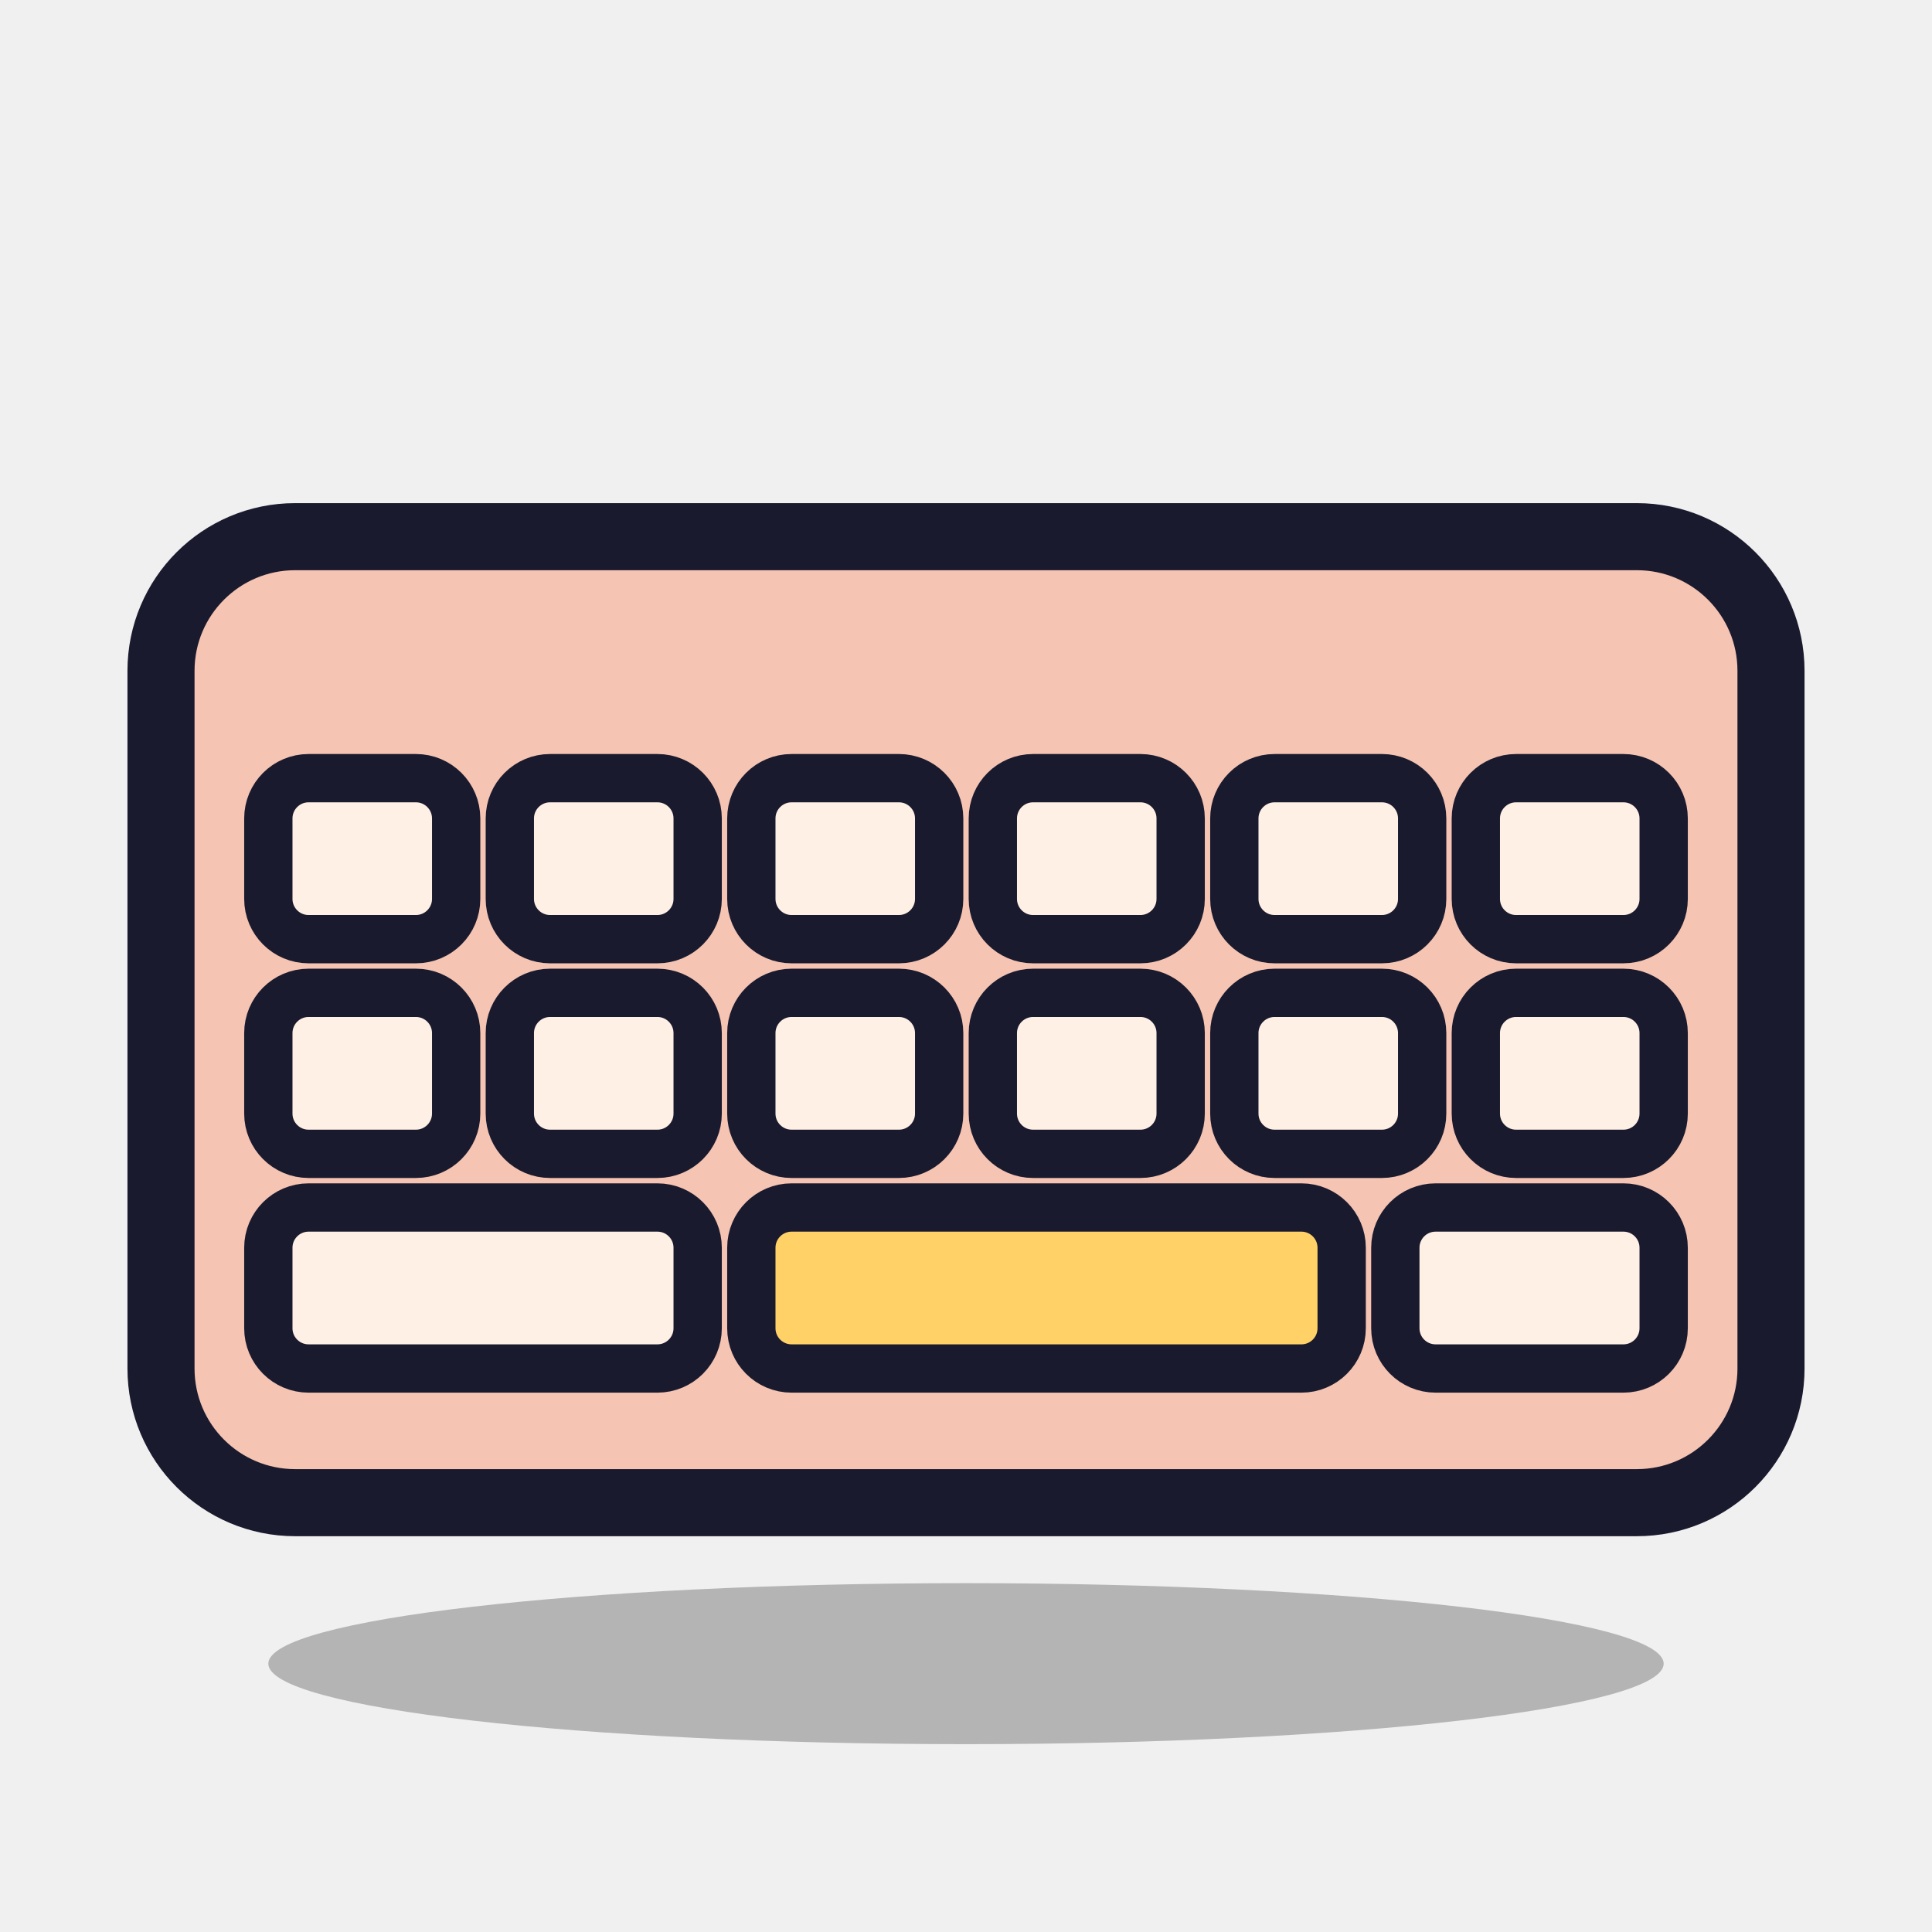
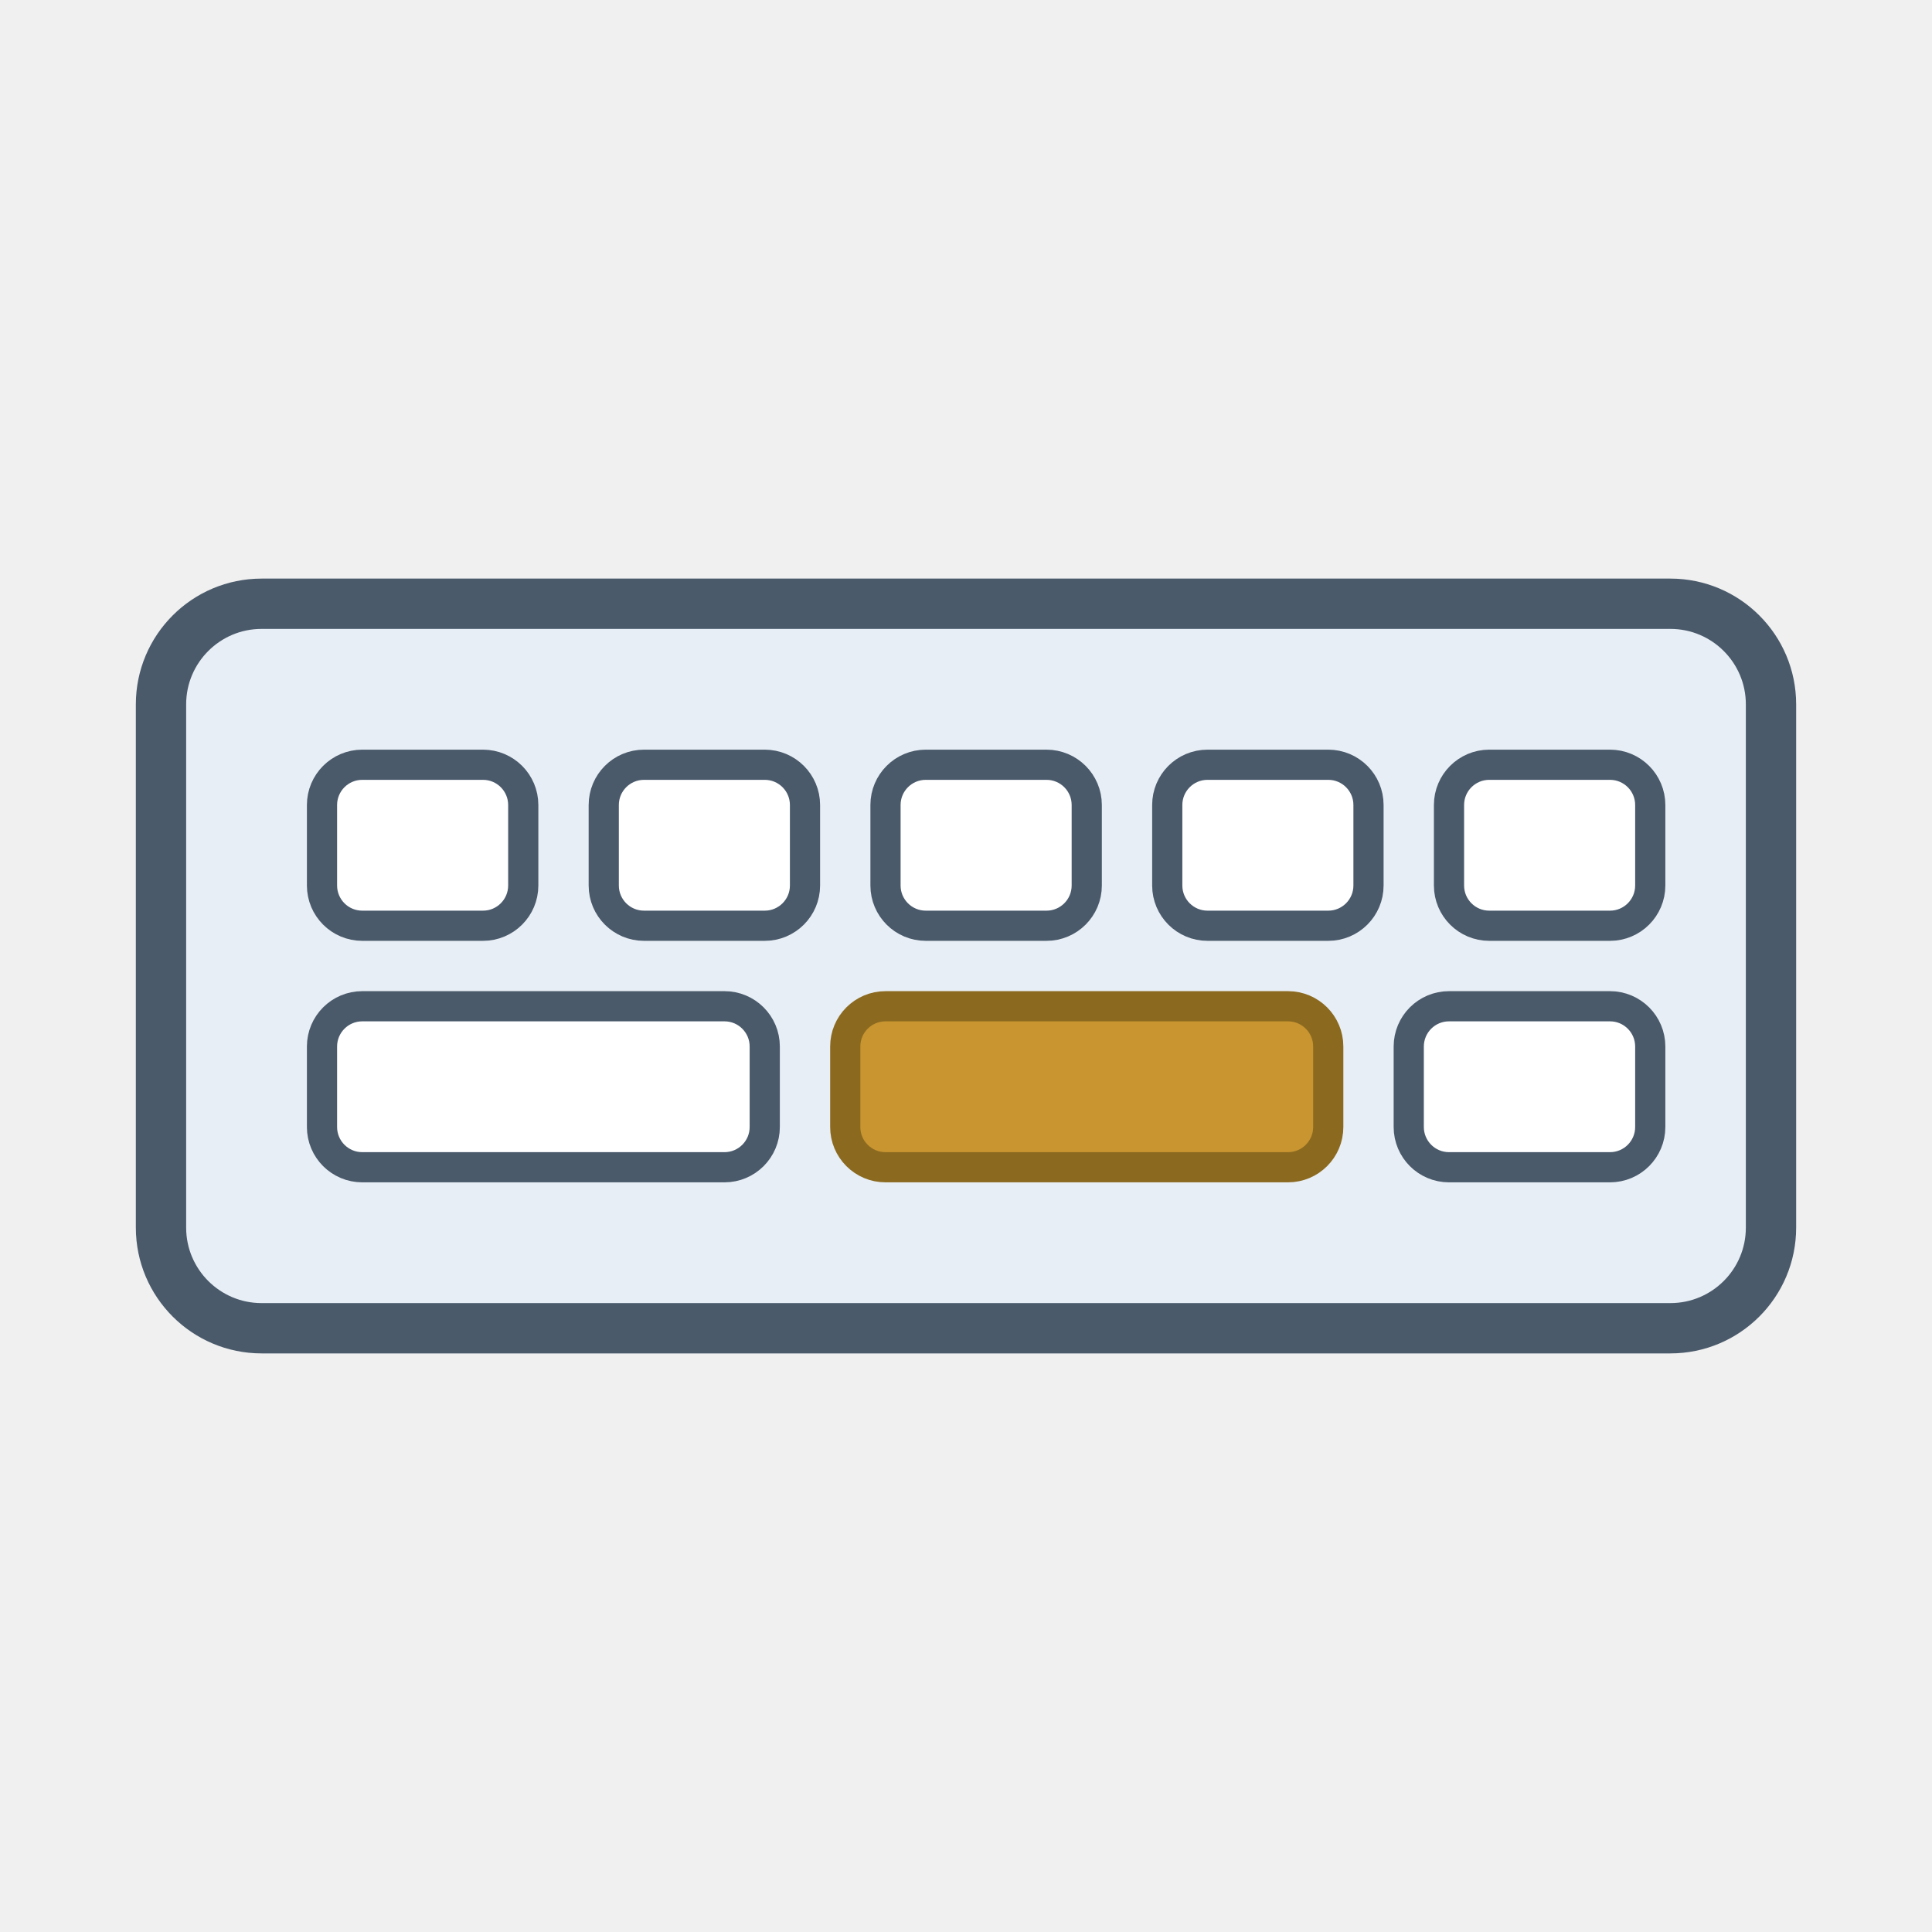
- <svg xmlns="http://www.w3.org/2000/svg" width="72" height="72" viewBox="0 0 72 72" fill="none">
-   <ellipse cx="36" cy="62" rx="26" ry="3" fill="#000000" opacity="0.25" />
-   <rect x="6" y="20" width="60" height="36" rx="5" fill="#F5C4B3" stroke="#1A1A2E" stroke-width="2.5" />
-   <rect x="10" y="29" width="7" height="6" rx="1.5" fill="#FFF0E6" stroke="#1A1A2E" stroke-width="1.8" />
-   <rect x="19" y="29" width="7" height="6" rx="1.5" fill="#FFF0E6" stroke="#1A1A2E" stroke-width="1.8" />
-   <rect x="28" y="29" width="7" height="6" rx="1.5" fill="#FFF0E6" stroke="#1A1A2E" stroke-width="1.8" />
-   <rect x="37" y="29" width="7" height="6" rx="1.5" fill="#FFF0E6" stroke="#1A1A2E" stroke-width="1.8" />
-   <rect x="46" y="29" width="7" height="6" rx="1.5" fill="#FFF0E6" stroke="#1A1A2E" stroke-width="1.8" />
-   <rect x="55" y="29" width="7" height="6" rx="1.5" fill="#FFF0E6" stroke="#1A1A2E" stroke-width="1.8" />
-   <rect x="10" y="37" width="7" height="6" rx="1.5" fill="#FFF0E6" stroke="#1A1A2E" stroke-width="1.8" />
-   <rect x="19" y="37" width="7" height="6" rx="1.5" fill="#FFF0E6" stroke="#1A1A2E" stroke-width="1.8" />
-   <rect x="28" y="37" width="7" height="6" rx="1.5" fill="#FFF0E6" stroke="#1A1A2E" stroke-width="1.8" />
-   <rect x="37" y="37" width="7" height="6" rx="1.5" fill="#FFF0E6" stroke="#1A1A2E" stroke-width="1.8" />
-   <rect x="46" y="37" width="7" height="6" rx="1.5" fill="#FFF0E6" stroke="#1A1A2E" stroke-width="1.8" />
-   <rect x="55" y="37" width="7" height="6" rx="1.5" fill="#FFF0E6" stroke="#1A1A2E" stroke-width="1.8" />
-   <rect x="10" y="45" width="16" height="6" rx="1.5" fill="#FFF0E6" stroke="#1A1A2E" stroke-width="1.8" />
-   <rect x="28" y="45" width="22" height="6" rx="1.5" fill="#FFD166" stroke="#1A1A2E" stroke-width="1.8" />
-   <rect x="52" y="45" width="10" height="6" rx="1.5" fill="#FFF0E6" stroke="#1A1A2E" stroke-width="1.8" />
+ <svg xmlns="http://www.w3.org/2000/svg" width="96" height="96" viewBox="0 0 96 96" fill="none">
+   <rect x="8" y="30" width="80" height="36" rx="5" fill="#E8EEF5" />
+   <rect x="8" y="30" width="80" height="36" rx="5" fill="none" stroke="#4A5A6B" stroke-width="2.5" />
+   <rect x="16" y="38" width="10" height="8" rx="2" fill="#FFFFFF" stroke="#4A5A6B" stroke-width="1.5" />
+   <rect x="30" y="38" width="10" height="8" rx="2" fill="#FFFFFF" stroke="#4A5A6B" stroke-width="1.5" />
+   <rect x="44" y="38" width="10" height="8" rx="2" fill="#FFFFFF" stroke="#4A5A6B" stroke-width="1.5" />
+   <rect x="58" y="38" width="10" height="8" rx="2" fill="#FFFFFF" stroke="#4A5A6B" stroke-width="1.5" />
+   <rect x="72" y="38" width="10" height="8" rx="2" fill="#FFFFFF" stroke="#4A5A6B" stroke-width="1.5" />
+   <rect x="16" y="50" width="22" height="8" rx="2" fill="#FFFFFF" stroke="#4A5A6B" stroke-width="1.5" />
+   <rect x="42" y="50" width="24" height="8" rx="2" fill="#C99530" stroke="#8B6A20" stroke-width="1.5" />
+   <rect x="70" y="50" width="12" height="8" rx="2" fill="#FFFFFF" stroke="#4A5A6B" stroke-width="1.5" />
</svg>
